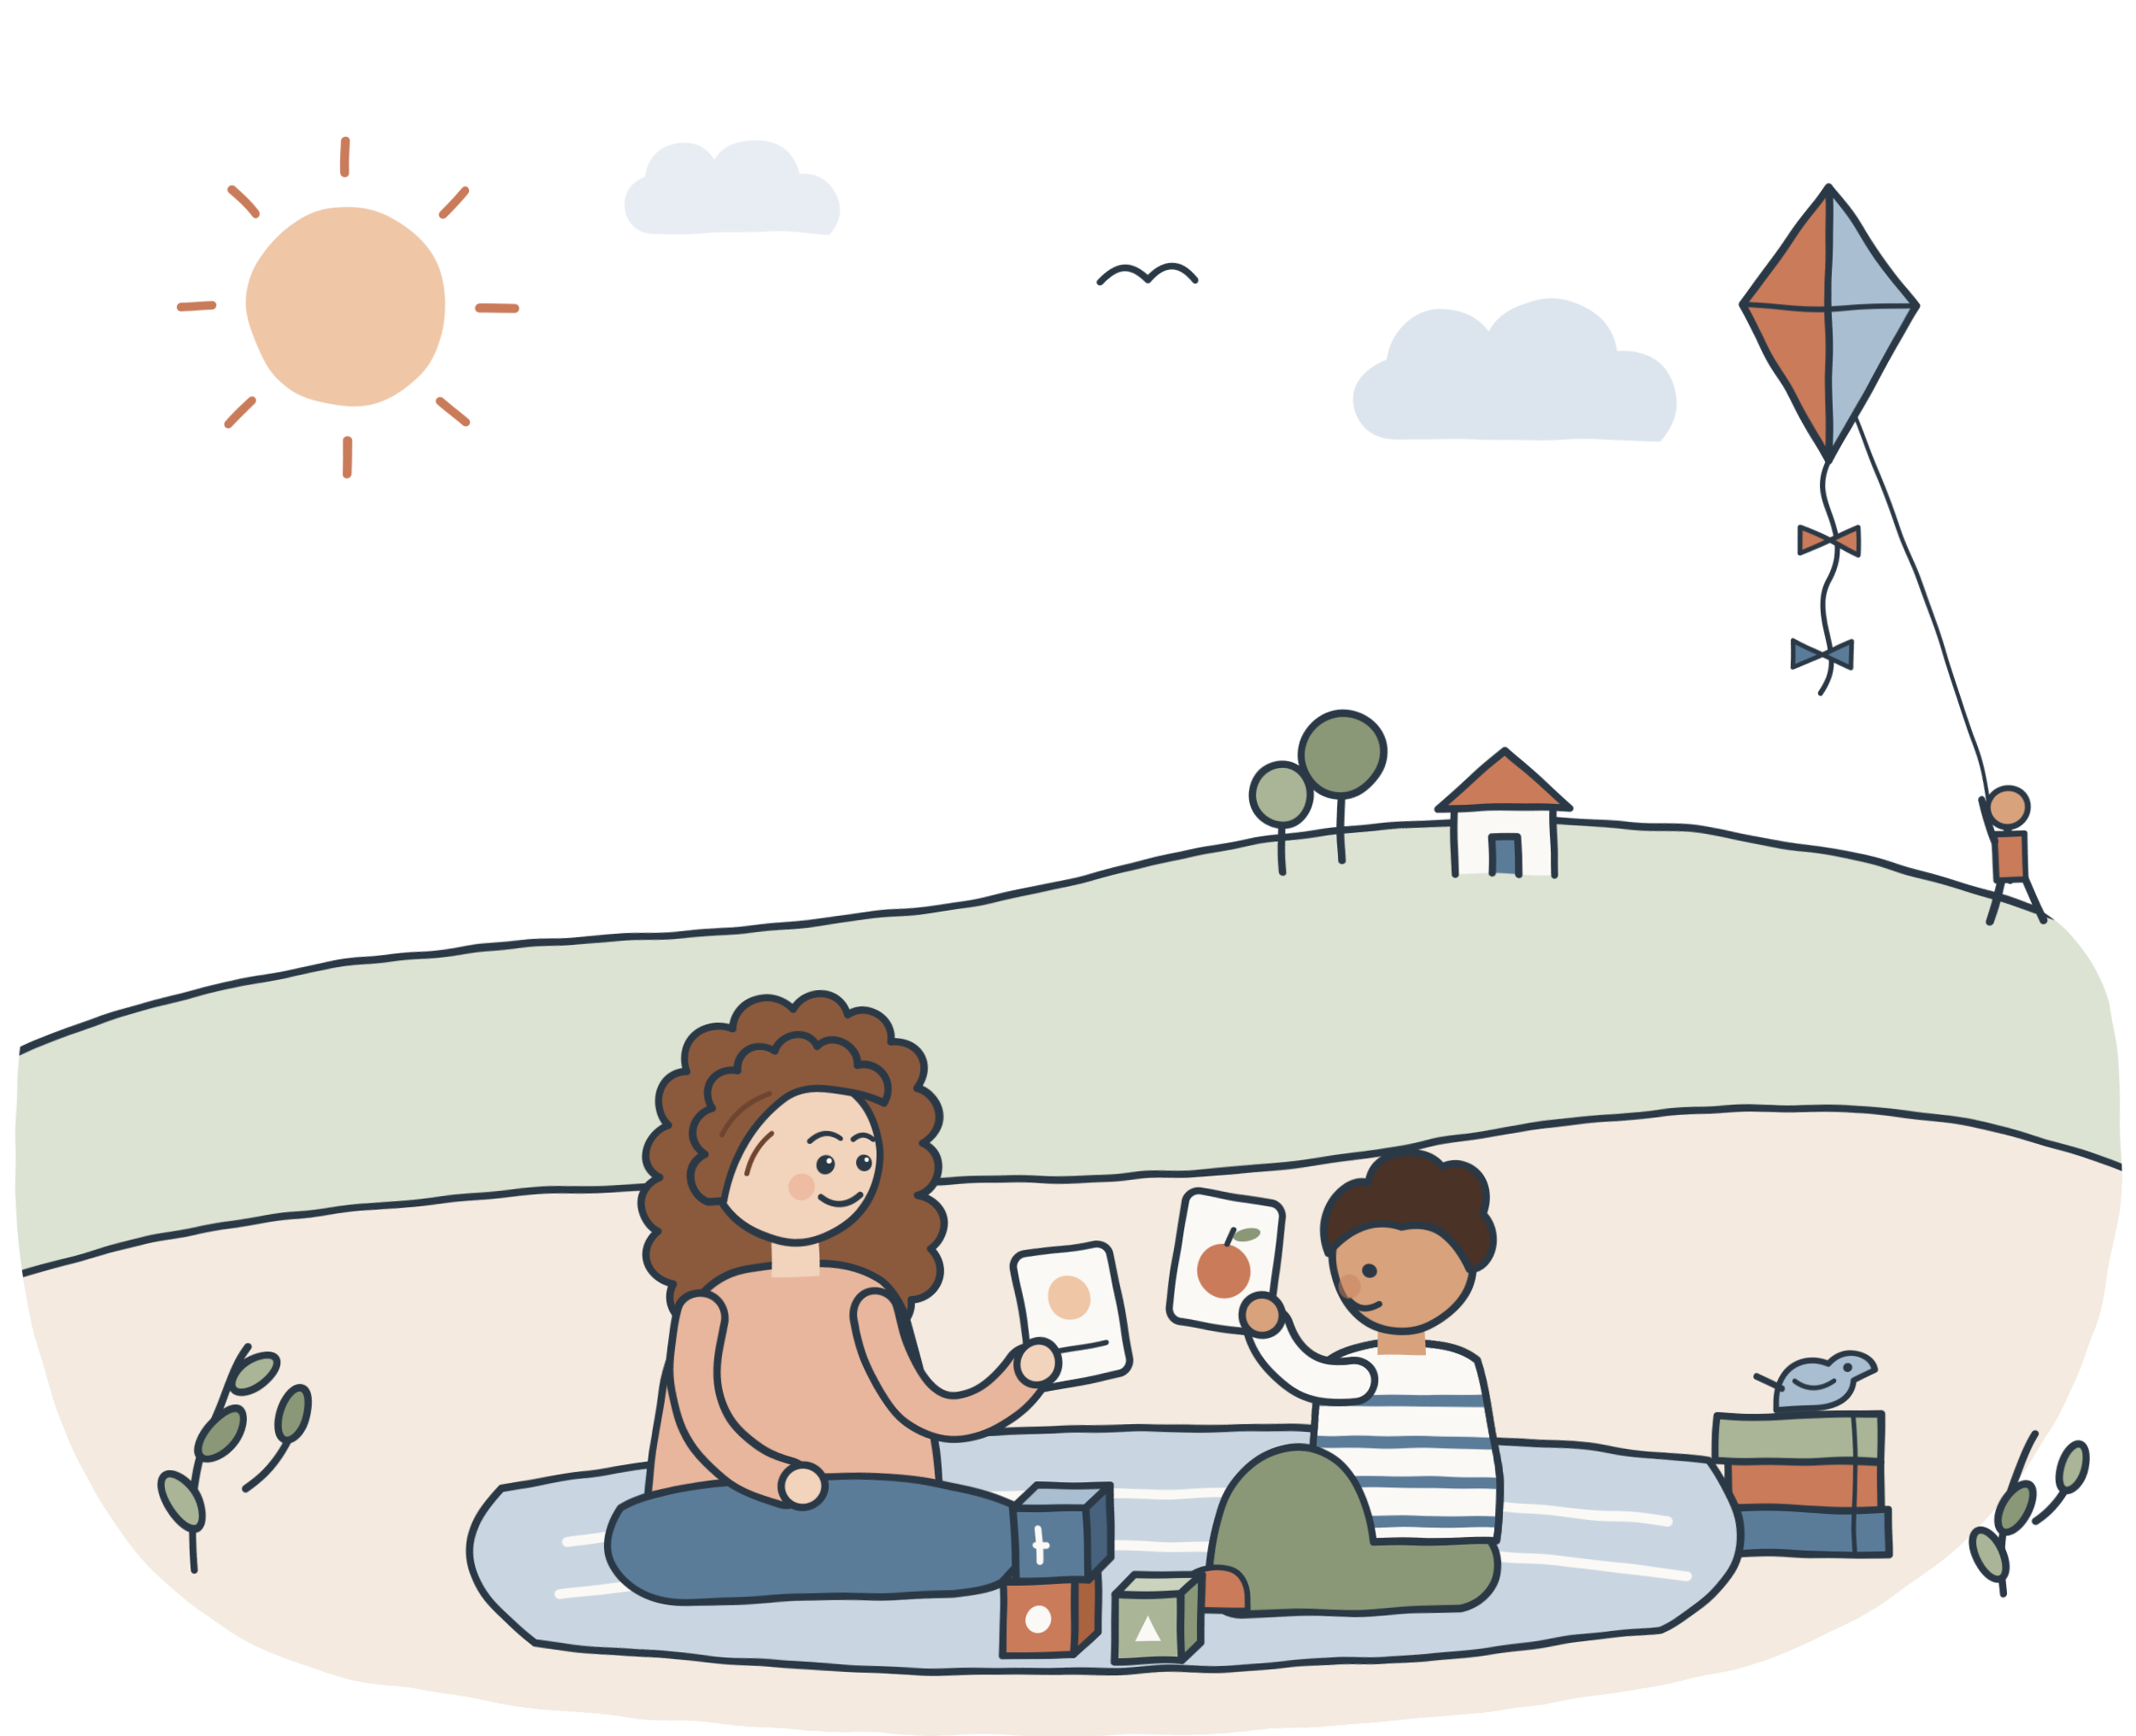
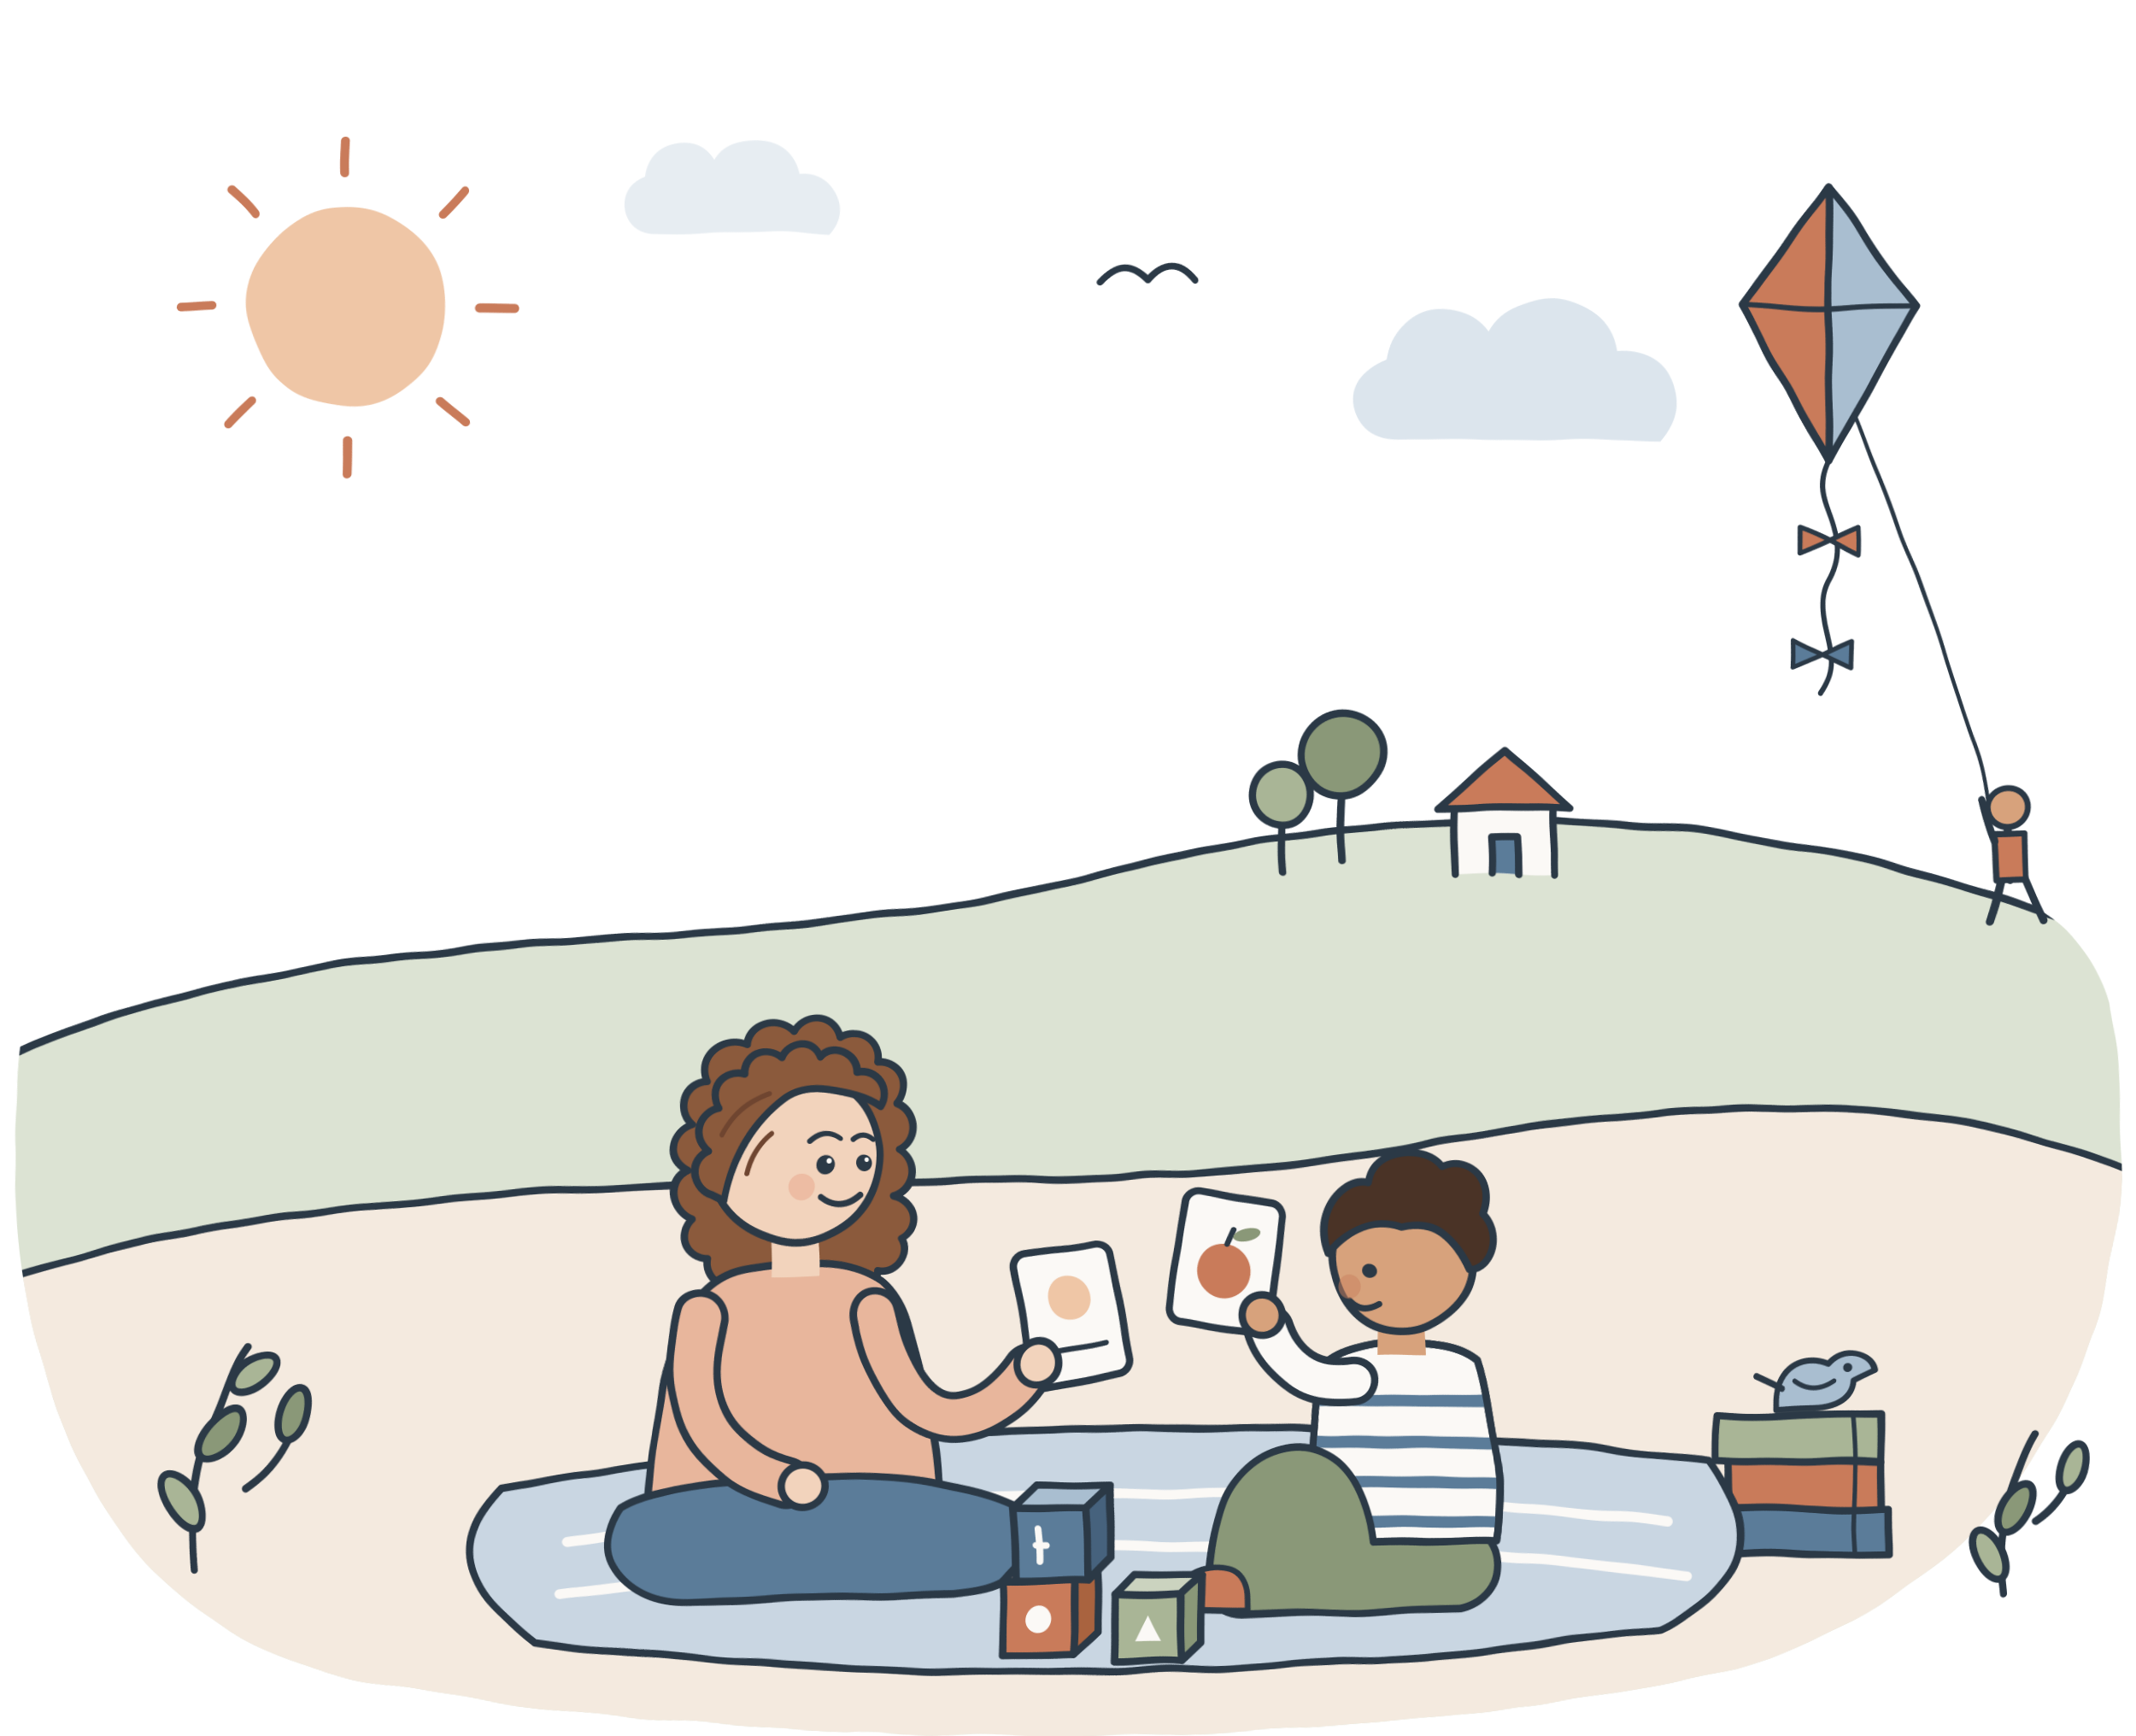
<svg xmlns="http://www.w3.org/2000/svg" viewBox="0 0 640 520" fill="none" stroke="#2B3946" stroke-width="2.2" stroke-linecap="round" stroke-linejoin="round">
  <defs>
    <filter id="hand" x="-2%" y="-2%" width="104%" height="104%">
      <feTurbulence type="fractalNoise" baseFrequency="0.035" numOctaves="2" seed="4" />
      <feDisplacementMap in="SourceGraphic" scale="2.6" xChannelSelector="R" yChannelSelector="G" />
    </filter>
    <clipPath id="hero-land">
      <path d="M8 300C30 240 200 232 330 236S612 236 632 300C646 380 622 470 520 500 400 528 220 524 110 504 20 488-6 390 8 300Z" />
    </clipPath>
    <clipPath id="child-shirt">
      <path d="M398 408C408 400 432 400 442 408C448 424 450 446 448 462H394C392 444 392 424 398 408Z" />
    </clipPath>
  </defs>
  <g filter="url(#hand)">
    <circle cx="104" cy="92" r="30" fill="#EFC6A6" stroke="none" />
    <g stroke="#C97B5A" stroke-width="2.6">
      <path d="M144 92h10M132 120l7 7M104 132v10M76 120l-7 7M64 92H54M76 64l-7-7M104 52V42M132 64l7-7" />
    </g>
    <path d="M420 132c-15 0-20-19-5-25 2-16 23-20 31-8 8-14 35-12 39 6 15-2 23 15 12 27z" fill="#DCE5ED" stroke="none" />
    <path d="M196 70c-10 0-13-13-3-17 1-11 16-13 21-5 6-9 23-8 26 4 10-1 15 10 8 18z" fill="#E7EDF2" stroke="none" />
    <path d="M330 84q7-8 14 0q7-8 14 0" stroke-width="2" />
    <g clip-path="url(#hero-land)">
      <path d="M0 318C110 268 220 292 330 262S560 246 640 286V520H0Z" fill="#DCE3D3" stroke="none" />
      <path d="M0 318C110 268 220 292 330 262S560 246 640 286" />
    </g>
    <path d="M384 262v-18M402 258v-24" />
    <circle cx="384" cy="238" r="9" fill="#A9B596" />
    <circle cx="402" cy="226" r="12" fill="#8A9878" />
    <path d="M436 262v-22h30v22" fill="#FBF9F6" />
    <path d="M431 242l20-17 20 17z" fill="#C97B5A" />
    <path d="M447 262v-11h8v11" fill="#5B7C99" />
    <path d="M548 104C566 150 586 200 596 240" stroke-width="1.2" />
    <path d="M548 56l26 36-26 46-26-46z" fill="#A9BED0" />
    <path d="M548 56l-26 36 26 46z" fill="#C97B5A" />
    <path d="M548 56v82M522 92h52" stroke-width="1.6" />
    <path d="M548 138c-7 14 8 22 0 36-6 12 6 22-2 34" stroke-width="1.6" />
    <path d="M539 158l9 4-9 4zM557 158l-9 4 9 4z" fill="#C97B5A" stroke-width="1.4" />
    <path d="M537 192l9 4-9 4zM555 192l-9 4 9 4z" fill="#5B7C99" stroke-width="1.4" />
    <path d="M600 262l-4 14M606 262l6 14M602 248v16" stroke-width="2.4" />
    <path d="M598 250v14h9v-14z" fill="#C97B5A" stroke-width="1.8" />
    <path d="M598 252l-4-12" stroke-width="2.2" />
    <circle cx="602" cy="242" r="6" fill="#D7A27C" stroke-width="1.8" />
    <g clip-path="url(#hero-land)">
      <path d="M0 384C140 338 300 366 420 344S600 334 640 352V520H0Z" fill="#F4EADF" stroke="none" />
      <path d="M0 384C140 338 300 366 420 344S600 334 640 352" />
    </g>
    <path d="M58 470C56 446 62 424 74 404M74 446c8-6 14-14 16-26" />
    <ellipse cx="66" cy="430" rx="9" ry="4.5" transform="rotate(-55 66 430)" fill="#8A9878" />
    <ellipse cx="76" cy="412" rx="8" ry="4" transform="rotate(-35 76 412)" fill="#A9B596" />
    <ellipse cx="55" cy="450" rx="9" ry="4.5" transform="rotate(-120 55 450)" fill="#A9B596" />
    <ellipse cx="88" cy="424" rx="8" ry="4" transform="rotate(-70 88 424)" fill="#8A9878" />
    <path d="M600 478c-2-18 2-34 10-48M610 456c6-4 10-10 12-18" />
    <ellipse cx="604" cy="452" rx="8" ry="4" transform="rotate(-60 604 452)" fill="#8A9878" />
    <ellipse cx="621" cy="440" rx="7" ry="3.5" transform="rotate(-70 621 440)" fill="#A9B596" />
    <ellipse cx="596" cy="466" rx="8" ry="4" transform="rotate(-115 596 466)" fill="#A9B596" />
    <path d="M512 452h54v14h-54z" fill="#5B7C99" />
    <path d="M518 438h46v14h-46z" fill="#C97B5A" />
    <path d="M514 424h50v14h-50z" fill="#A9B596" />
    <path d="M556 452v14M556 438v14M556 424v14" stroke-width="1.4" />
    <path d="M526 412l8 4M532 420c0-9 8-14 16-11 5-6 13-4 14 2l-6 3c0 5-5 8-12 8h-12z" fill="#A9BED0" stroke-width="1.8" />
    <path d="M538 414q6 4 12 0" stroke-width="1.4" />
    <circle cx="554" cy="410" r="1.4" fill="#2B3946" stroke="none" />
    <path d="M150 446Q330 414 512 438Q536 470 498 488Q330 512 160 492Q128 468 150 446Z" fill="#C9D6E2" />
    <path d="M170 462Q330 436 500 456M168 478Q330 452 506 472" stroke="#FBF9F6" stroke-width="3" />
-     <path d="M238 302A8.7 8.7 0 0 1 254 304A8.2 8.2 0 0 1 267 312A8.7 8.7 0 0 1 275 326A8.7 8.7 0 0 1 277 342A8.7 8.7 0 0 1 275 358A8.9 8.9 0 0 1 279 374A9.2 9.2 0 0 1 273 390A8.7 8.7 0 0 1 259 398A8.8 8.8 0 0 1 243 401A8.7 8.7 0 0 1 227 402A8.5 8.5 0 0 1 212 397A8.4 8.4 0 0 1 202 385A9.1 9.1 0 0 1 197 369A8.7 8.7 0 0 1 198 353A8.7 8.7 0 0 1 200 337A9.2 9.2 0 0 1 206 321A10.3 10.3 0 0 1 220 308A10.2 10.2 0 0 1 238 302Z" fill="#8B5A3C" />
+     <path d="M238 309A7.6 7.6 0 0 1 252 311A7.0 7.0 0 0 1 263 318A7.2 7.2 0 0 1 269 330A7.6 7.6 0 0 1 270 344A7.6 7.6 0 0 1 268 358A7.1 7.1 0 0 1 270 371A6.6 6.6 0 0 1 263 381A7.3 7.3 0 0 1 250 385A7.6 7.6 0 0 1 236 386A7.6 7.6 0 0 1 222 384A6.6 6.6 0 0 1 212 377A7.0 7.0 0 0 1 207 365A7.6 7.6 0 0 1 206 351A7.6 7.6 0 0 1 207 337A7.5 7.5 0 0 1 212 324A8.8 8.8 0 0 1 224 313A7.9 7.9 0 0 1 238 309Z" fill="#8B5A3C" />
    <path d="M214 384C226 376 252 376 264 384C274 392 280 420 282 452H194C196 420 202 392 214 384Z" fill="#E8B69C" />
    <path d="M231 364h14v18h-14z" fill="#F2D3BC" stroke="none" />
    <circle cx="238" cy="346" r="26" fill="#F2D3BC" />
-     <path d="M212 360A7.6 7.6 0 0 1 211 346A7.6 7.6 0 0 1 213 332A7.3 7.3 0 0 1 221 321A6.8 6.8 0 0 1 232 315A7.0 7.0 0 0 1 245 314A7.0 7.0 0 0 1 257 319A7.3 7.3 0 0 1 265 330C256 326 242 324 234 330S220 345 217 360Z" fill="#8B5A3C" />
+     <path d="M213 358A7.0 7.0 0 0 1 212 345A7.2 7.2 0 0 1 215 332A6.9 6.9 0 0 1 223 322A6.5 6.5 0 0 1 234 317A6.5 6.5 0 0 1 246 317A6.3 6.3 0 0 1 257 321A6.6 6.6 0 0 1 264 331C256 326 242 324 234 330S220 345 217 360Z" fill="#8B5A3C" />
    <path d="M216 340c3-6 8-10 14-12M224 352c1-5 3-9 7-12" stroke="#6F4530" stroke-width="1.5" />
    <path d="M242.5 342.5q4.5-4 9-1M255.5 341.5q3.2-3 6.4-.4" stroke-width="1.6" />
    <circle cx="247" cy="349.5" r="2.8" fill="#2B3946" stroke="none" />
    <circle cx="259" cy="348.5" r="2.5" fill="#2B3946" stroke="none" />
    <circle cx="248" cy="348.4" r=".8" fill="#FBF9F6" stroke="none" />
    <circle cx="259.8" cy="347.5" r=".7" fill="#FBF9F6" stroke="none" />
    <path d="M246 359q6 4.5 12-1" stroke-width="1.8" />
    <circle cx="240" cy="356" r="4" fill="#E9A98E" stroke="none" opacity=".55" />
    <path d="M186 452C206 440 280 438 306 452C318 462 306 476 286 478L206 480C186 480 176 466 186 452Z" fill="#5B7C99" />
    <path d="M210 394C204 416 208 436 236 444" stroke-width="16" />
    <path d="M210 394C204 416 208 436 236 444" stroke="#E8B69C" stroke-width="11.5" />
    <circle cx="241" cy="445" r="6.5" fill="#F2D3BC" />
    <g transform="rotate(-10 321 394)">
      <rect x="306" y="374" width="30" height="40" rx="4" fill="#FBF9F6" />
      <circle cx="321" cy="389" r="6.5" fill="#EFC6A6" stroke="none" />
      <path d="M312 404h18" stroke-width="1.6" />
    </g>
    <path d="M262 394C268 414 276 428 290 424C298 422 304 416 308 410" stroke-width="16" />
    <path d="M262 394C268 414 276 428 290 424C298 422 304 416 308 410" stroke="#E8B69C" stroke-width="11.5" />
    <circle cx="311" cy="408" r="6.5" fill="#F2D3BC" />
    <path d="M398 408C408 400 432 400 442 408C448 424 450 446 448 462H394C392 444 392 424 398 408Z" fill="#FBF9F6" />
    <g clip-path="url(#child-shirt)" stroke="#5B7C99" stroke-width="3.5">
      <path d="M388 420h66M388 432h66M388 444h66M388 456h66" />
    </g>
    <path d="M398 408C408 400 432 400 442 408C448 424 450 446 448 462H394C392 444 392 424 398 408Z" />
    <path d="M362 470C364 446 376 432 392 434C404 436 410 448 412 462H446C452 470 448 480 438 482L372 484C364 484 360 478 362 470Z" fill="#8A9878" />
    <path d="M354 482c-2-9 6-14 14-12 4 1 6 5 6 9v4h-18z" fill="#C97B5A" stroke-width="1.8" />
    <path d="M413 390h14v16h-14z" fill="#D7A27C" stroke="none" />
    <circle cx="420" cy="378" r="21" fill="#D7A27C" />
    <path d="M398 376C394 362 402 352 410 354C412 344 426 342 432 350C440 346 448 354 444 364C450 370 446 380 440 380C436 370 430 366 420 368C410 364 402 370 398 376Z" fill="#4A3326" />
    <circle cx="410" cy="381" r="2.2" fill="#2B3946" stroke="none" />
    <path d="M404 390q4 4 9 1" stroke-width="1.8" />
    <circle cx="404" cy="386" r="3.5" fill="#C9805E" stroke="none" opacity=".5" />
    <g transform="rotate(8 367 380)">
      <rect x="352" y="358" width="30" height="40" rx="4" fill="#FBF9F6" />
      <circle cx="367" cy="381" r="8" fill="#C97B5A" stroke="none" />
      <path d="M367 373l1-5" stroke-width="1.6" />
      <ellipse cx="372" cy="369" rx="4" ry="2" transform="rotate(-25 372 369)" fill="#8A9878" stroke="none" />
    </g>
    <path d="M406 414C394 416 384 410 380 398" stroke-width="15" />
    <path d="M406 414C394 416 384 410 380 398" stroke="#FBF9F6" stroke-width="10.5" />
    <circle cx="378" cy="394" r="6" fill="#D7A27C" />
    <path d="M300 474h22v22h-22z" fill="#C97B5A" />
    <path d="M300 474l7-7h22l-7 7z" fill="#E8B69C" />
    <path d="M322 474l7-7v22l-7 7z" fill="#A9633F" />
    <path d="M304 452h22v22h-22z" fill="#5B7C99" />
    <path d="M304 452l7-7h22l-7 7z" fill="#A9BED0" />
    <path d="M326 452l7-7v22l-7 7z" fill="#46627D" />
    <path d="M334 478h20v20h-20z" fill="#A9B596" />
    <path d="M334 478l6-6h20l-6 6z" fill="#CBD3BF" />
    <path d="M354 478l6-6v20l-6 6z" fill="#8A9878" />
    <circle cx="311" cy="485" r="4" fill="#FBF9F6" stroke="none" />
    <path d="M311 458v10M310 463h3" stroke="#FBF9F6" stroke-width="2" />
    <path d="M340 492l4-8 4 8z" fill="#FBF9F6" stroke="none" />
  </g>
</svg>
